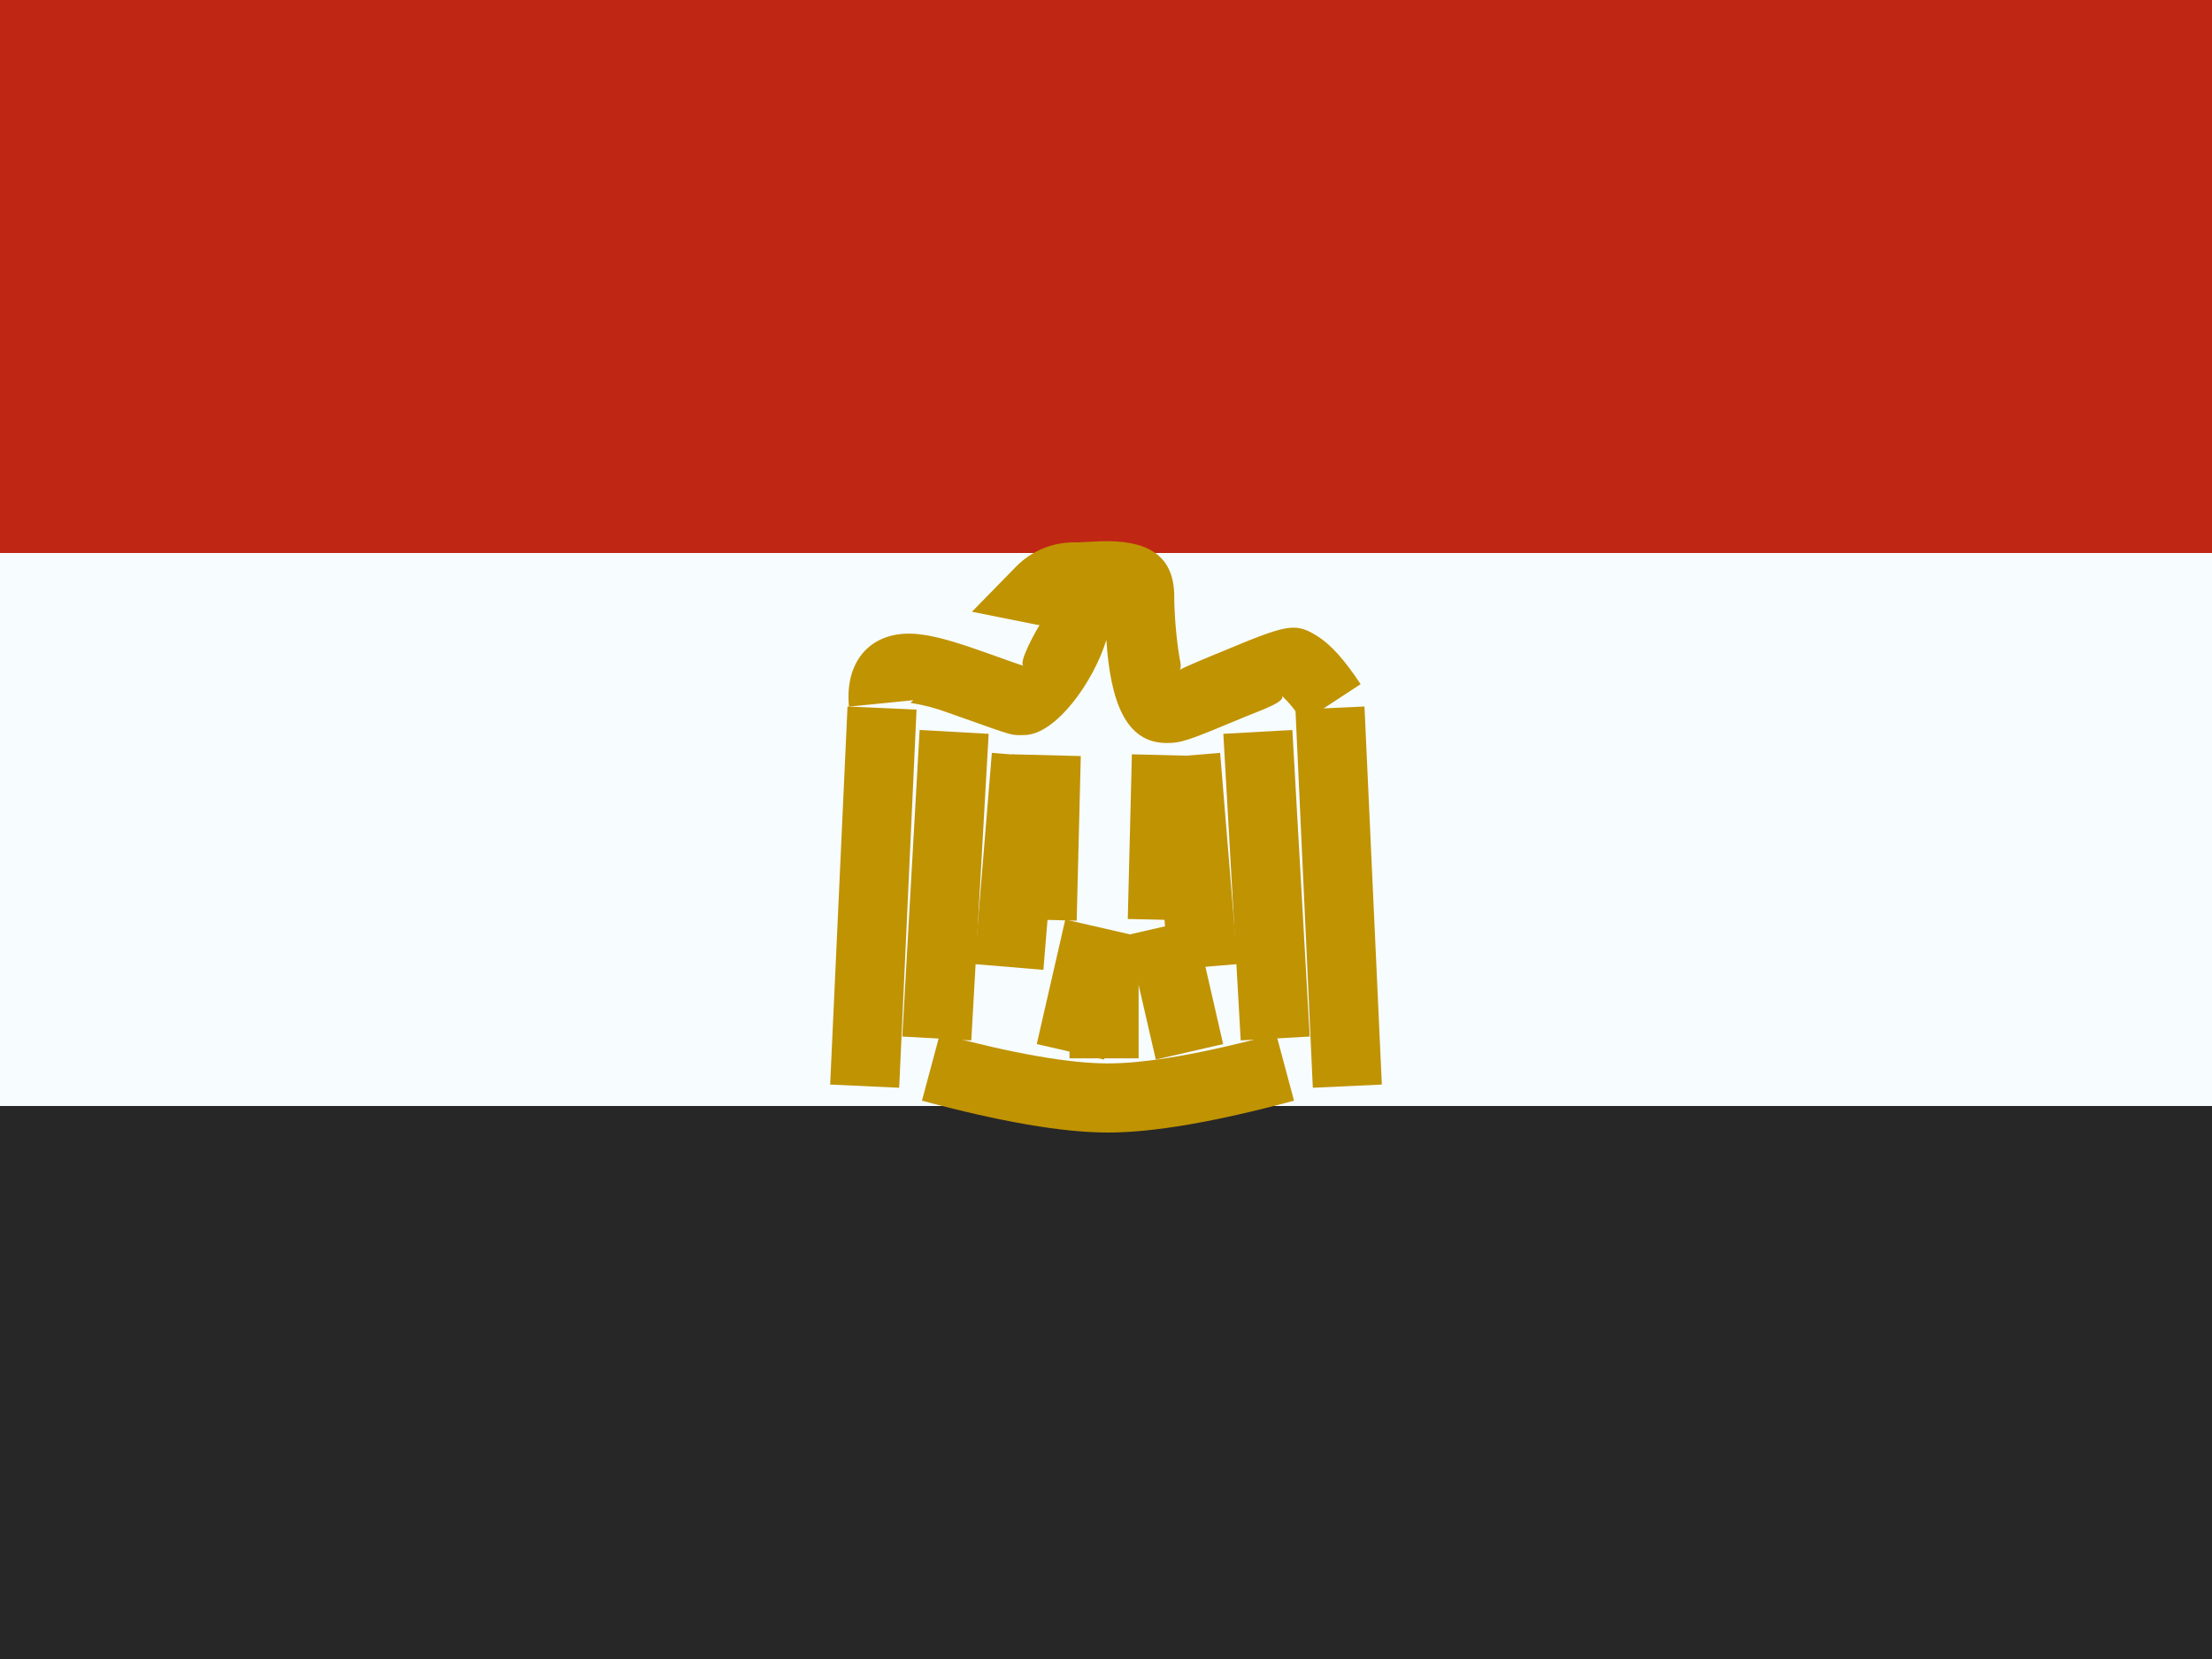
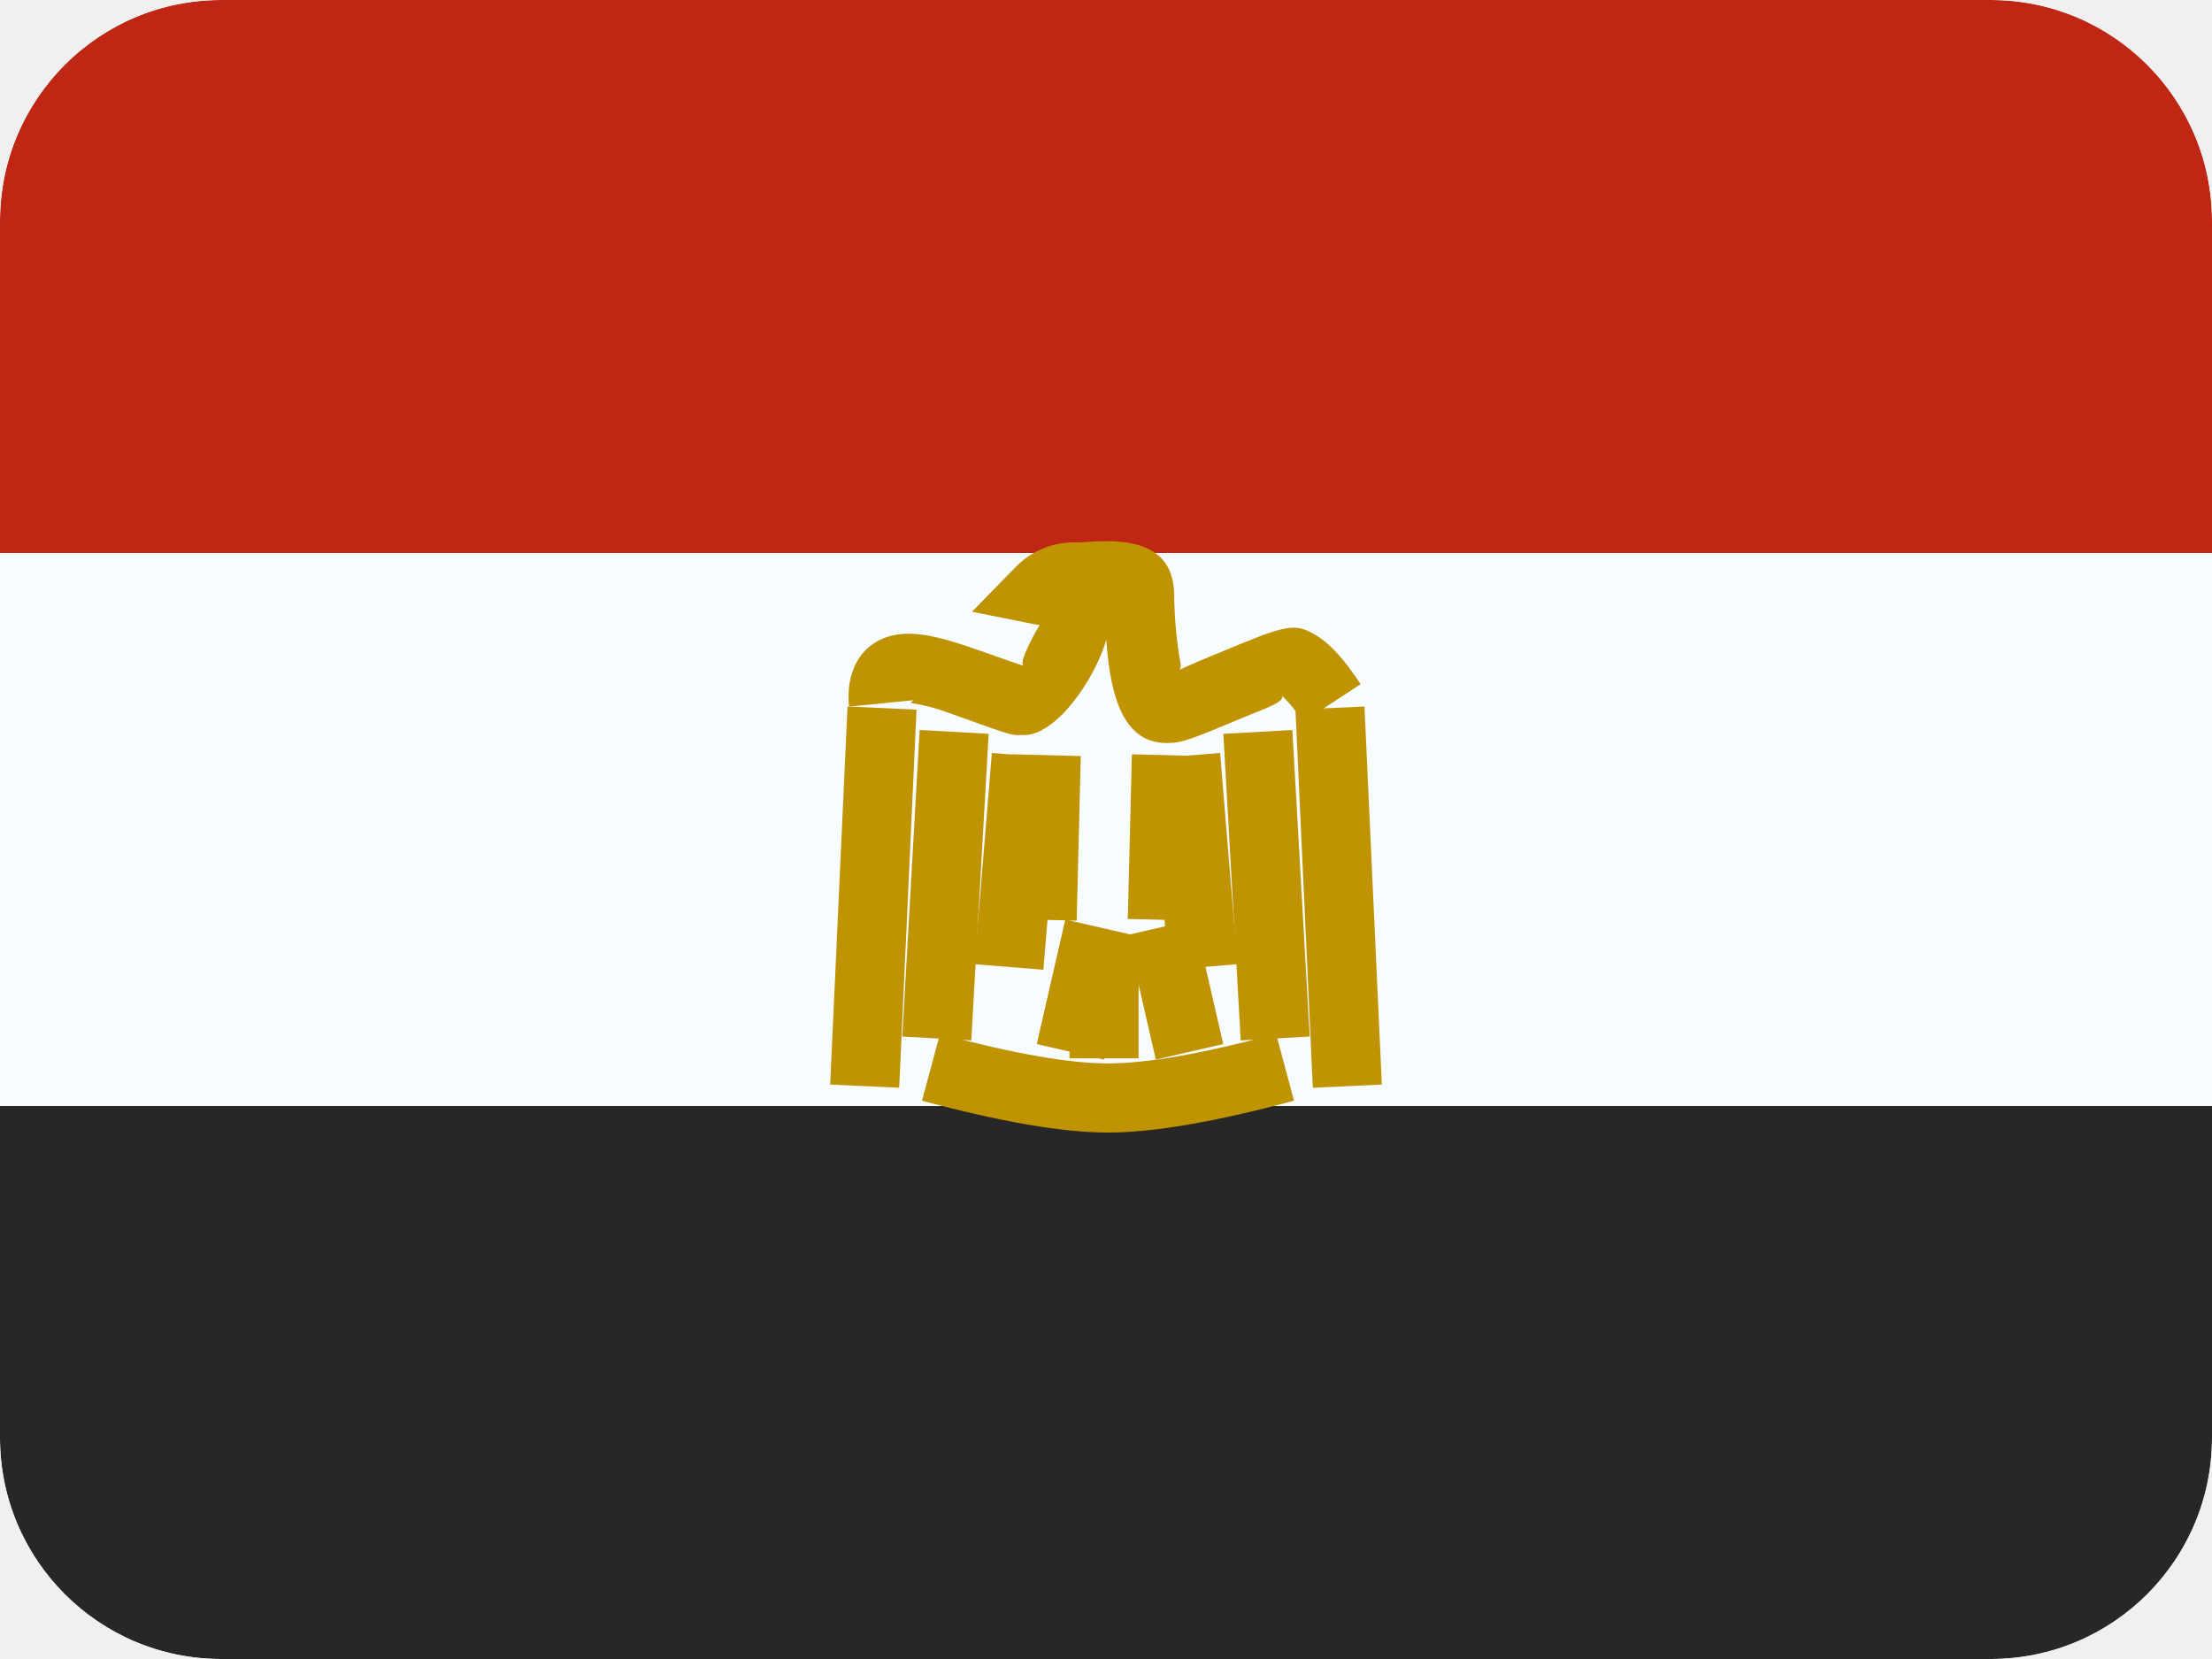
- <svg xmlns="http://www.w3.org/2000/svg" viewBox="0 0 20 15" fill="none">
-   <path d="M0 0v15h20V0H0Z" fill="#f7fcff" />
-   <path d="M0 0v5h20V0H0Z" fill="#bf2714" />
-   <path d="M0 10v5h20v-5H0Z" fill="#272727" />
-   <path d="m7.663 6.388.624.028-.157 3.419-.624-.029.157-3.418ZM8.315 6.6l.624.035-.157 2.772-.624-.035.157-2.772Z" fill="#c09302" />
-   <path d="m8.968 6.807.623.052-.157 1.91-.623-.052.157-1.91ZM12.337 6.388l-.624.028.157 3.419.624-.029-.157-3.418ZM11.685 6.6l-.624.035.157 2.772.624-.035-.157-2.772Z" fill="#c09302" />
-   <path d="m11.032 6.807-.623.052.157 1.91.623-.052-.157-1.91ZM9.983 9.58l-.609-.14.258-1.126.61.14-.259 1.125Z" fill="#c09302" />
-   <path d="m10.45 9.58.609-.14-.258-1.126-.61.14.259 1.125Z" fill="#c09302" />
-   <path d="M10.295 9.569H9.67V8.464h.625v1.105ZM9.147 6.82l.625.016-.037 1.488-.625-.015.037-1.488ZM10.234 6.82l.624.016-.036 1.488-.625-.015.037-1.488Z" fill="#c09302" />
-   <path d="m8.336 9.952.162-.604c.664.179 1.173.267 1.52.267s.856-.088 1.52-.267l.162.604c-.711.191-1.27.288-1.682.288-.412 0-.97-.097-1.682-.288ZM7.676 6.39c-.041-.414.2-.693.61-.658.135.012.286.052.487.12l.116.04c.277.1.352.125.368.128-.061-.014.12-.34.16-.396.006.035-.015.03-.065.02l-.564-.113.402-.411a.732.732 0 0 1 .54-.216c.022 0 .043 0 .11-.005l.107-.005c.39-.013.67.098.67.499 0 .143.017.374.047.549.01.059.03.114-.027.138.002-.02.138-.075.35-.164l.026-.01c.617-.258.69-.282.889-.16.132.08.258.225.4.44l-.523.343a1.09 1.09 0 0 0-.199-.248c.08.055-.186.143-.326.201l-.025.011c-.48.2-.544.225-.681.225-.374 0-.508-.383-.545-.932-.115.38-.46.86-.743.86-.124 0-.065.019-.58-.164l-.108-.038a1.682 1.682 0 0 0-.34-.089.284.284 0 0 1 .026-.024l-.582.058Z" fill="#c09302" />
+ <svg xmlns="http://www.w3.org/2000/svg" width="20" height="15" fill="transparent" viewBox="0 0 20 15">
+   <g clip-path="url(#a)">
+     <mask id="b" width="20" height="15" x="0" y="0" maskUnits="userSpaceOnUse" style="mask-type:luminance">
+       <path fill="#fff" d="M0 0h20v15H0z" />
+     </mask>
+     <g mask="url(#b)">
+       <path fill="#F7FCFF" fill-rule="evenodd" d="M0 0v15h20V0H0Z" clip-rule="evenodd" />
+       <mask id="c" width="20" height="15" x="0" y="0" maskUnits="userSpaceOnUse" style="mask-type:luminance">
+         <path fill="#fff" fill-rule="evenodd" d="M0 0v15h20V0H0Z" clip-rule="evenodd" />
+       </mask>
+       <g mask="url(#c)">
+         <path fill="#BF2714" fill-rule="evenodd" d="M0 0v5h20V0H0Z" clip-rule="evenodd" />
+         <path fill="#272727" fill-rule="evenodd" d="M0 10v5h20v-5H0Z" clip-rule="evenodd" />
+         <path fill="#C09302" d="m7.663 6.388.624.028-.157 3.419-.624-.029.157-3.418Zm.652.212.624.035-.157 2.772-.624-.035.157-2.772Z" />
+         <path fill="#C09302" d="m8.968 6.808.623.05-.157 1.91-.623-.05.157-1.91Zm3.369-.42-.624.028.157 3.419.624-.029-.157-3.418Zm-.652.212-.624.035.157 2.772.624-.035-.157-2.772Z" />
+         <path fill="#C09302" d="m11.032 6.808-.623.05.157 1.91.623-.05-.157-1.91ZM9.983 9.58l-.609-.14.258-1.126.61.14-.259 1.125Z" />
+         <path fill="#C09302" d="m10.45 9.58.61-.14-.259-1.126-.609.14.258 1.125Z" />
+         <path fill="#C09302" d="M10.295 9.569H9.67V8.464h.625v1.105ZM9.147 6.82l.625.016-.037 1.488-.625-.015.037-1.488Zm1.087 0 .625.016-.037 1.488-.625-.015.037-1.488Z" />
+         <path fill="#C09302" d="m8.336 9.952.163-.604c.663.179 1.172.267 1.52.267.347 0 .856-.088 1.519-.267l.162.604c-.711.191-1.27.288-1.682.288-.412 0-.97-.097-1.682-.288ZM7.677 6.39c-.042-.414.2-.693.609-.657.135.011.286.051.487.12l.116.04c.277.098.353.124.368.127-.061-.014.12-.34.161-.396.005.035-.016.03-.066.02l-.564-.113.402-.411a.732.732 0 0 1 .54-.216c.022 0 .043 0 .11-.005l.107-.005c.39-.013.67.098.67.499 0 .143.018.374.047.549.01.059.03.114-.027.138.002-.02.139-.075.351-.164l.026-.01c.617-.258.689-.282.888-.16.132.08.259.225.4.44l-.523.343a1.09 1.09 0 0 0-.198-.248c.078.055-.187.143-.327.201l-.025.011c-.48.2-.544.225-.681.225-.374 0-.508-.383-.545-.932-.115.38-.46.86-.743.86-.124 0-.065.02-.58-.164l-.107-.038a1.682 1.682 0 0 0-.34-.089.284.284 0 0 1 .025-.024l-.581.058Z" />
+       </g>
+     </g>
+   </g>
+   <defs>
+     <clipPath id="a">
+       <rect width="20" height="15" fill="#fff" rx="2" />
+     </clipPath>
+   </defs>
</svg>
